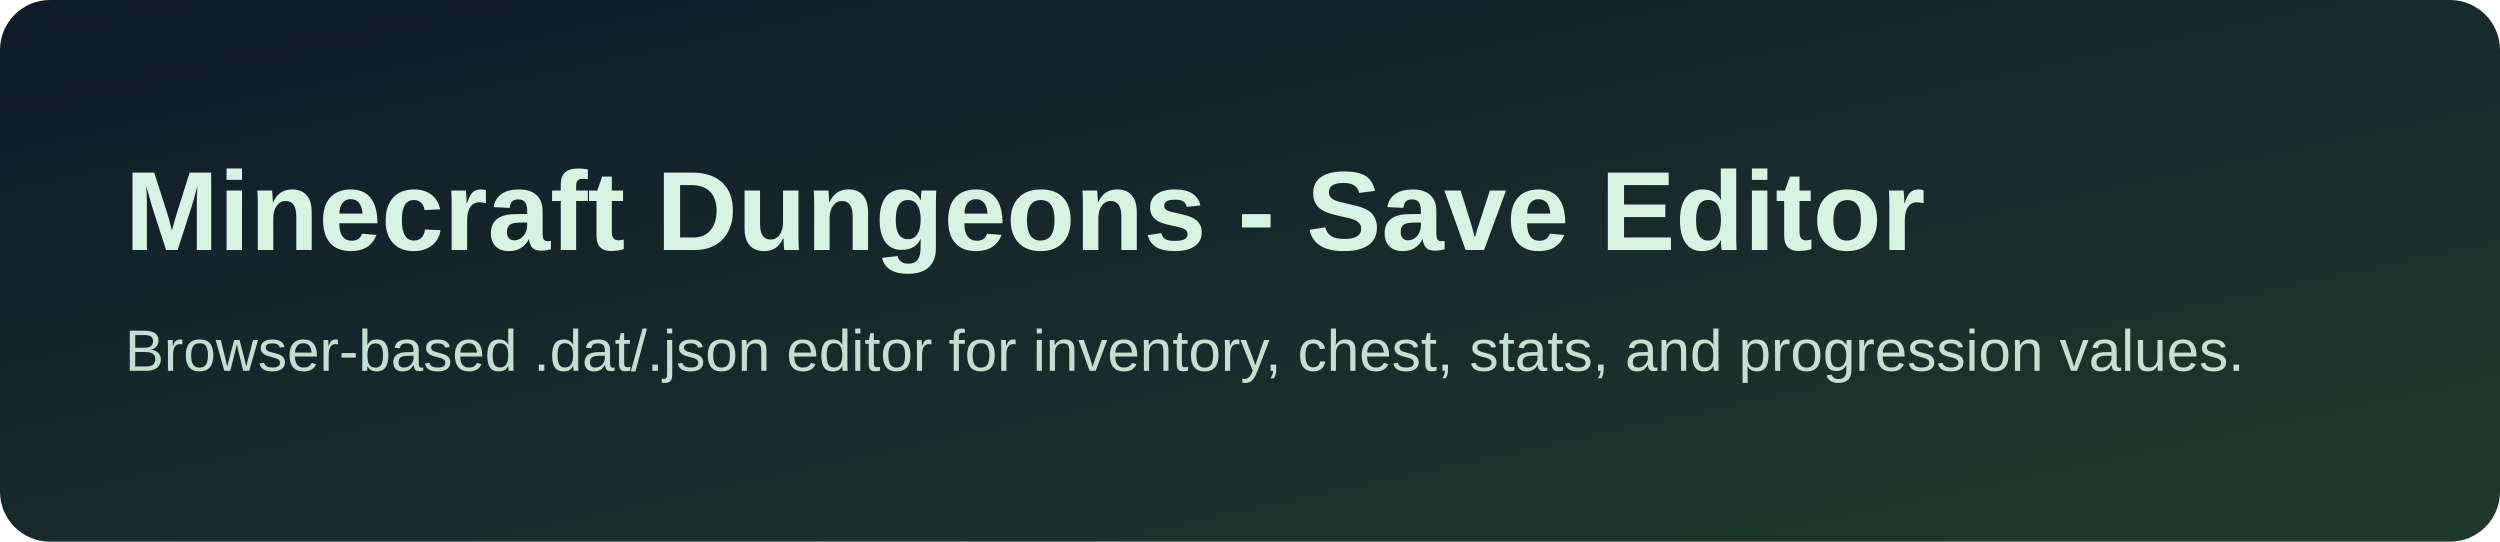
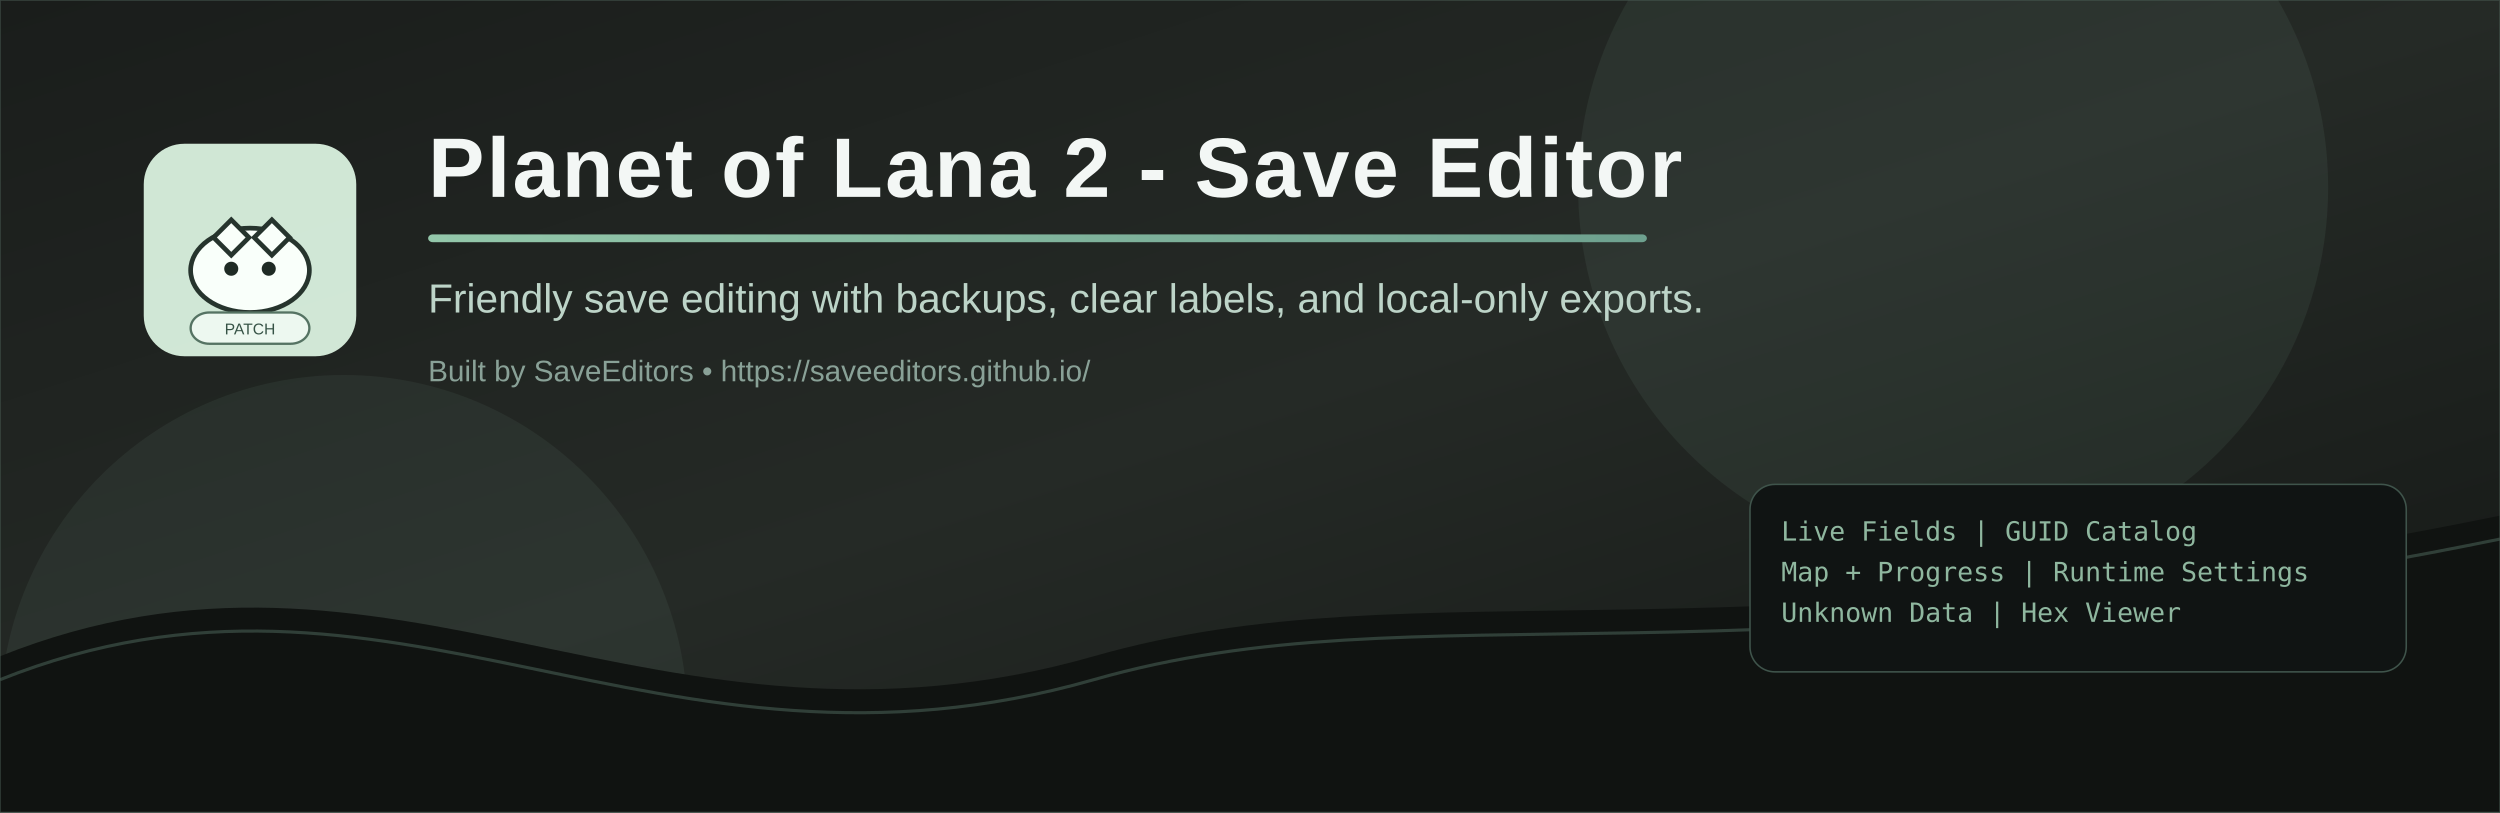
- <svg xmlns="http://www.w3.org/2000/svg" width="1200" height="260" viewBox="0 0 1200 260" role="img" aria-label="Minecraft Dungeons Save Editor header">
+ <svg xmlns="http://www.w3.org/2000/svg" width="1600" height="520" viewBox="0 0 1600 520" role="img" aria-labelledby="title desc">
  <defs>
    <linearGradient id="bg" x1="0" y1="0" x2="1" y2="1">
-       <stop offset="0%" stop-color="#0f1b2a" />
-       <stop offset="100%" stop-color="#1f3a2b" />
+       <stop offset="0%" stop-color="#1a1d1b" />
+       <stop offset="50%" stop-color="#252a26" />
+       <stop offset="100%" stop-color="#131614" />
    </linearGradient>
+     <linearGradient id="accent" x1="0" y1="0" x2="1" y2="0">
+       <stop offset="0%" stop-color="#93c7aa" />
+       <stop offset="100%" stop-color="#6ea18f" />
+     </linearGradient>
+     <filter id="soft" x="-10%" y="-10%" width="120%" height="120%">
+       <feGaussianBlur stdDeviation="6" />
+     </filter>
  </defs>
-   <rect width="1200" height="260" fill="url(#bg)" rx="24" />
-   <g fill="#d7f3e2" font-family="Segoe UI, Arial, sans-serif">
-     <text x="60" y="120" font-size="54" font-weight="700">Minecraft Dungeons - Save Editor</text>
-     <text x="60" y="178" font-size="28" opacity="0.9">Browser-based .dat/.json editor for inventory, chest, stats, and progression values.</text>
+   <rect width="1600" height="520" fill="url(#bg)" />
+   <circle cx="1250" cy="120" r="240" fill="#87b09a" opacity="0.09" />
+   <circle cx="220" cy="460" r="220" fill="#8db5a1" opacity="0.08" />
+   <path d="M0,420 C250,320 420,500 700,420 C910,360 1110,430 1600,330 L1600,520 L0,520 Z" fill="#101311" />
+   <path d="M0,435 C250,335 420,515 700,435 C910,375 1110,445 1600,345" fill="none" stroke="#7ba995" stroke-opacity="0.3" stroke-width="2" />
+   <g transform="translate(92 92)">
+     <rect x="0" y="0" rx="26" ry="26" width="136" height="136" fill="#d9f0de" opacity="0.95" />
+     <ellipse cx="68" cy="81" rx="38" ry="27" fill="#f9fffa" stroke="#26342d" stroke-width="3" />
+     <rect x="48" y="52" width="16" height="16" transform="rotate(45 56 60)" fill="#f9fffa" stroke="#26342d" stroke-width="3" />
+     <rect x="74" y="52" width="16" height="16" transform="rotate(45 82 60)" fill="#f9fffa" stroke="#26342d" stroke-width="3" />
+     <circle cx="56" cy="80" r="4.5" fill="#1f2b24" />
+     <circle cx="80" cy="80" r="4.5" fill="#1f2b24" />
+     <rect x="30" y="108" rx="12" ry="12" width="76" height="20" fill="#edf8f0" stroke="#557363" stroke-width="1.5" />
+     <text x="68" y="122" text-anchor="middle" font-family="Segoe UI, Arial, sans-serif" font-size="10" fill="#355245">PATCH</text>
  </g>
+   <g transform="translate(274 126)">
+     <text x="0" y="0" fill="#f3f7f5" font-size="54" font-family="Segoe UI, Arial, sans-serif" font-weight="700" letter-spacing="1.5">
+       Planet of Lana 2 - Save Editor
+     </text>
+     <rect x="0" y="24" width="780" height="5" fill="url(#accent)" rx="3" />
+     <text x="0" y="74" fill="#bdd4c8" font-size="26" font-family="Segoe UI, Arial, sans-serif">
+       Friendly save editing with backups, clear labels, and local-only exports.
+     </text>
+     <text x="0" y="118" fill="#89a197" font-size="19" font-family="Segoe UI, Arial, sans-serif">
+       Built by SaveEditors • https://saveeditors.github.io/
+     </text>
+   </g>
+   <g transform="translate(1120 310)">
+     <rect x="0" y="0" width="420" height="120" rx="16" ry="16" fill="#101413" stroke="#3f544b" />
+     <text x="20" y="36" fill="#8fb79f" font-size="17" font-family="Consolas, monospace">Live Fields  |  GUID Catalog</text>
+     <text x="20" y="62" fill="#8fb79f" font-size="17" font-family="Consolas, monospace">Map + Progress | Runtime Settings</text>
+     <text x="20" y="88" fill="#8fb79f" font-size="17" font-family="Consolas, monospace">Unknown Data   | Hex Viewer</text>
+   </g>
+   <rect x="0" y="0" width="1600" height="520" fill="none" stroke="#4b5e56" stroke-opacity="0.6" />
</svg>
